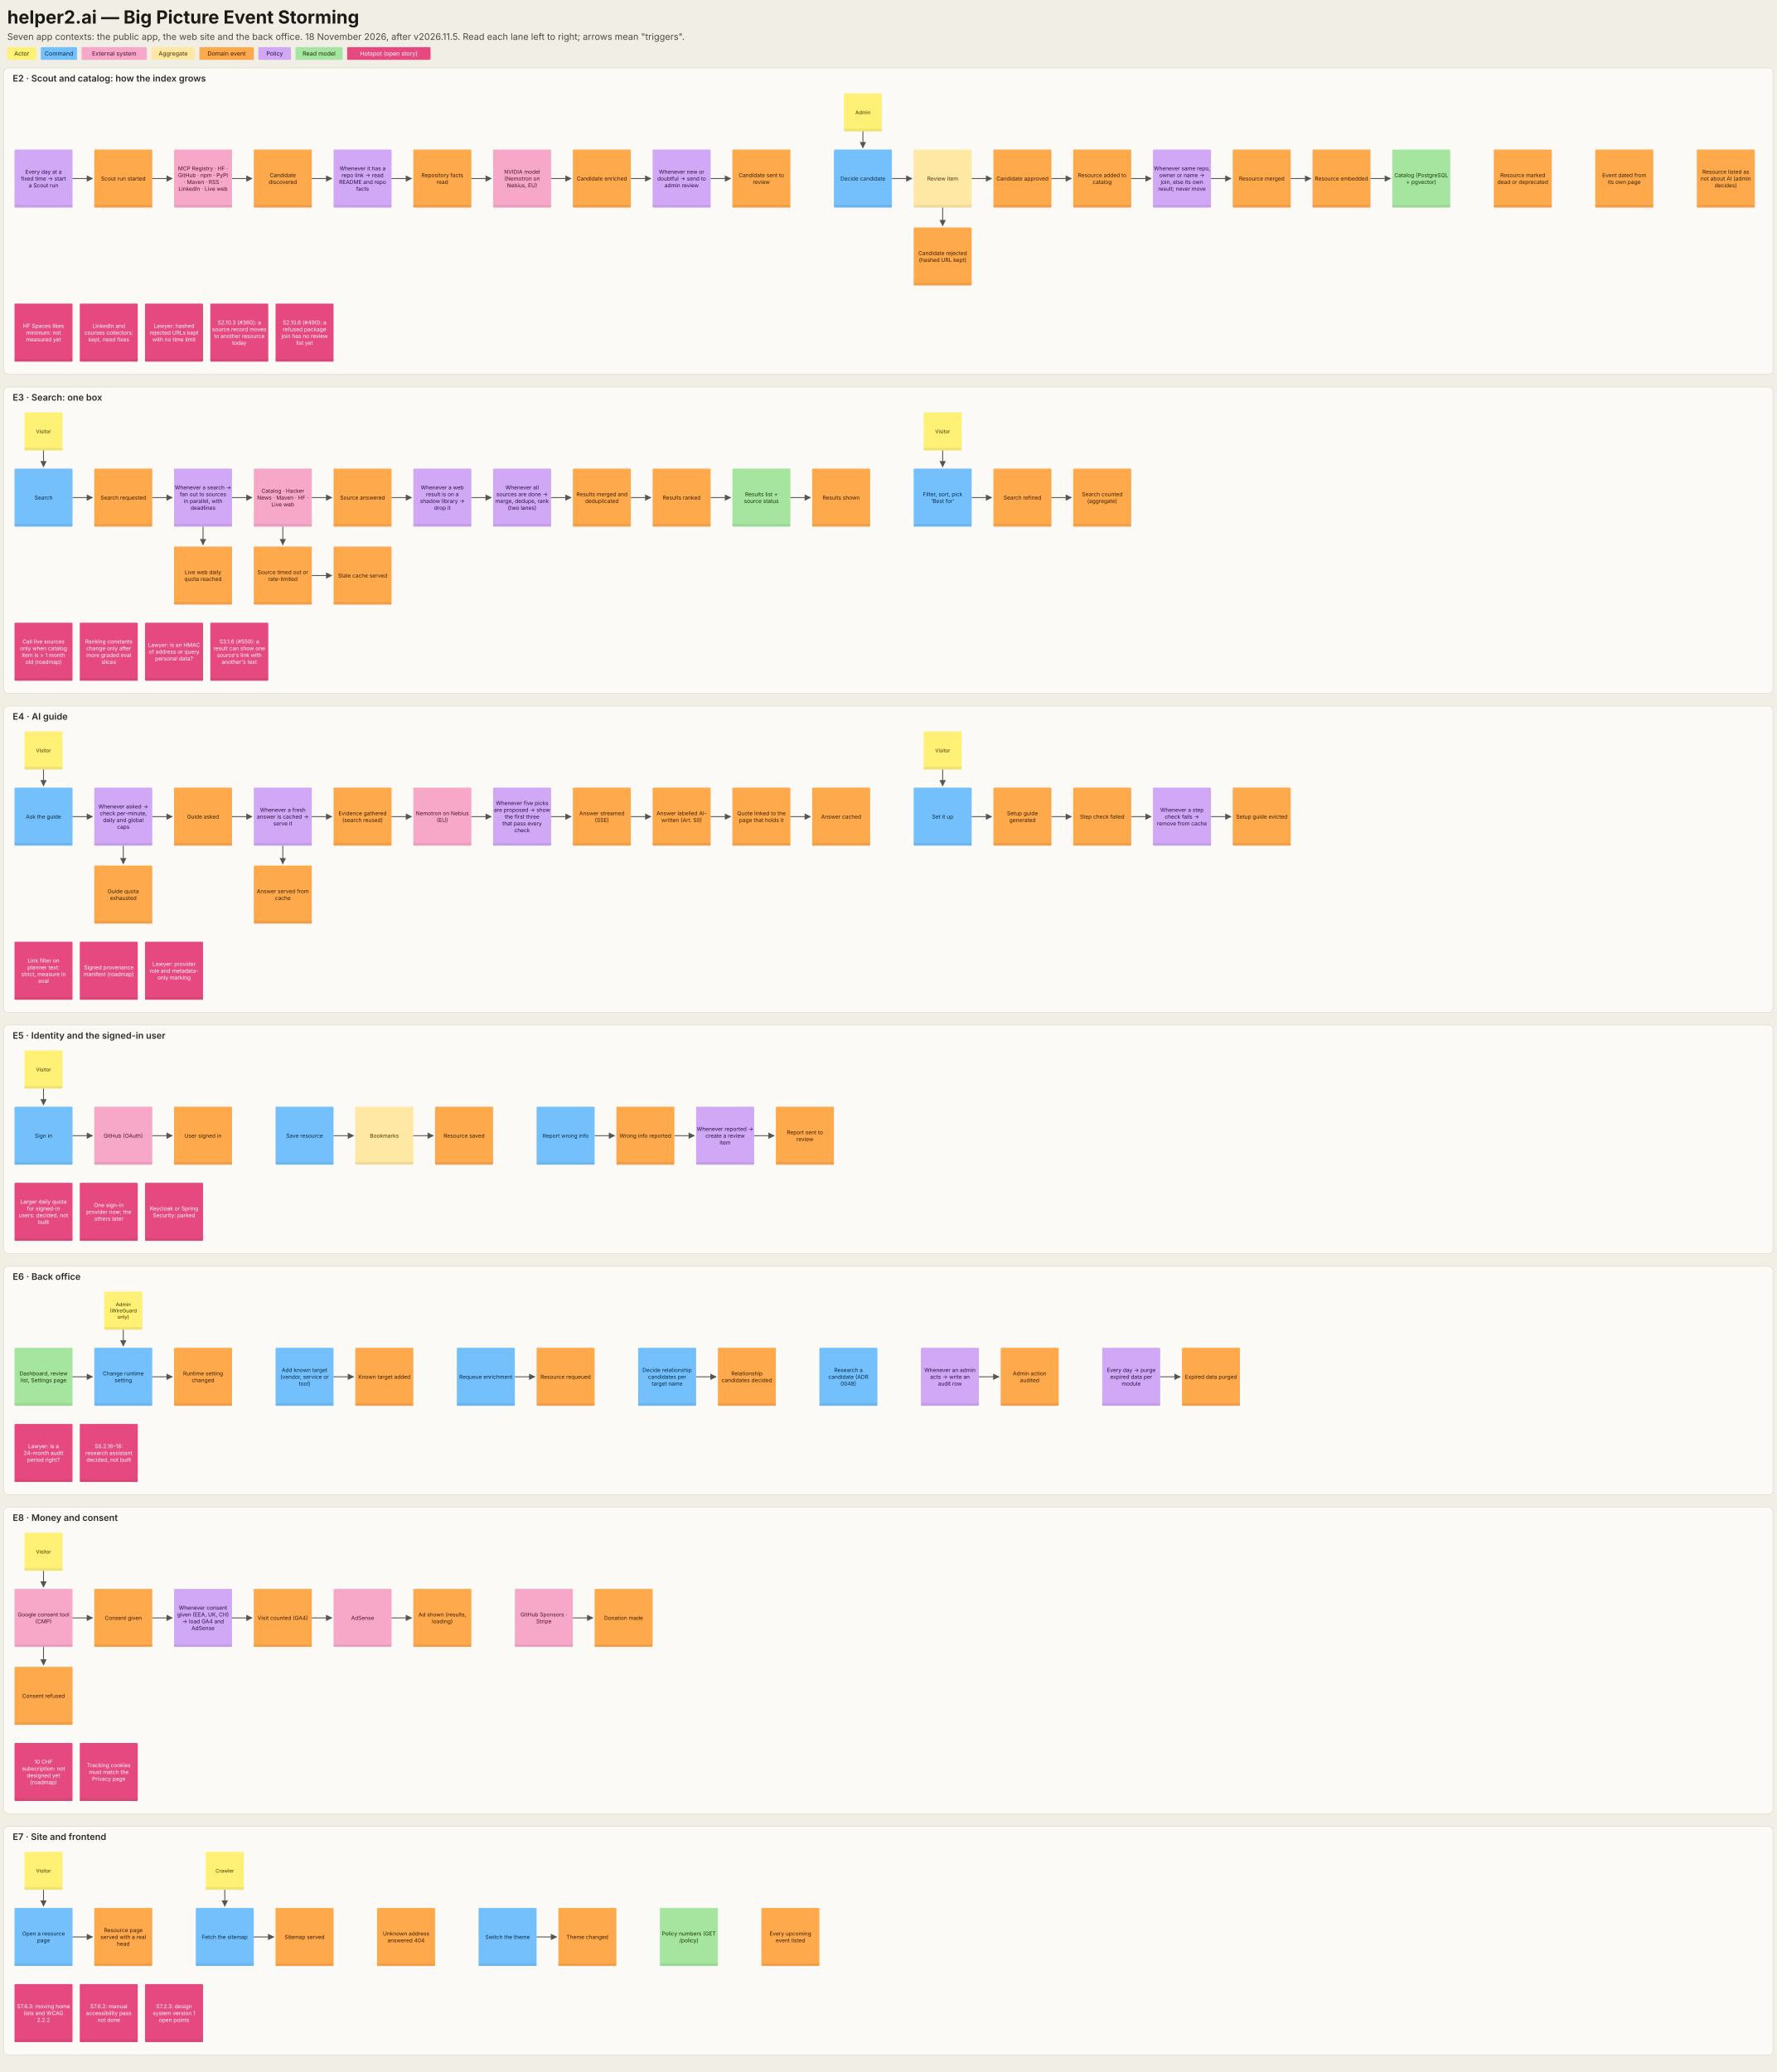
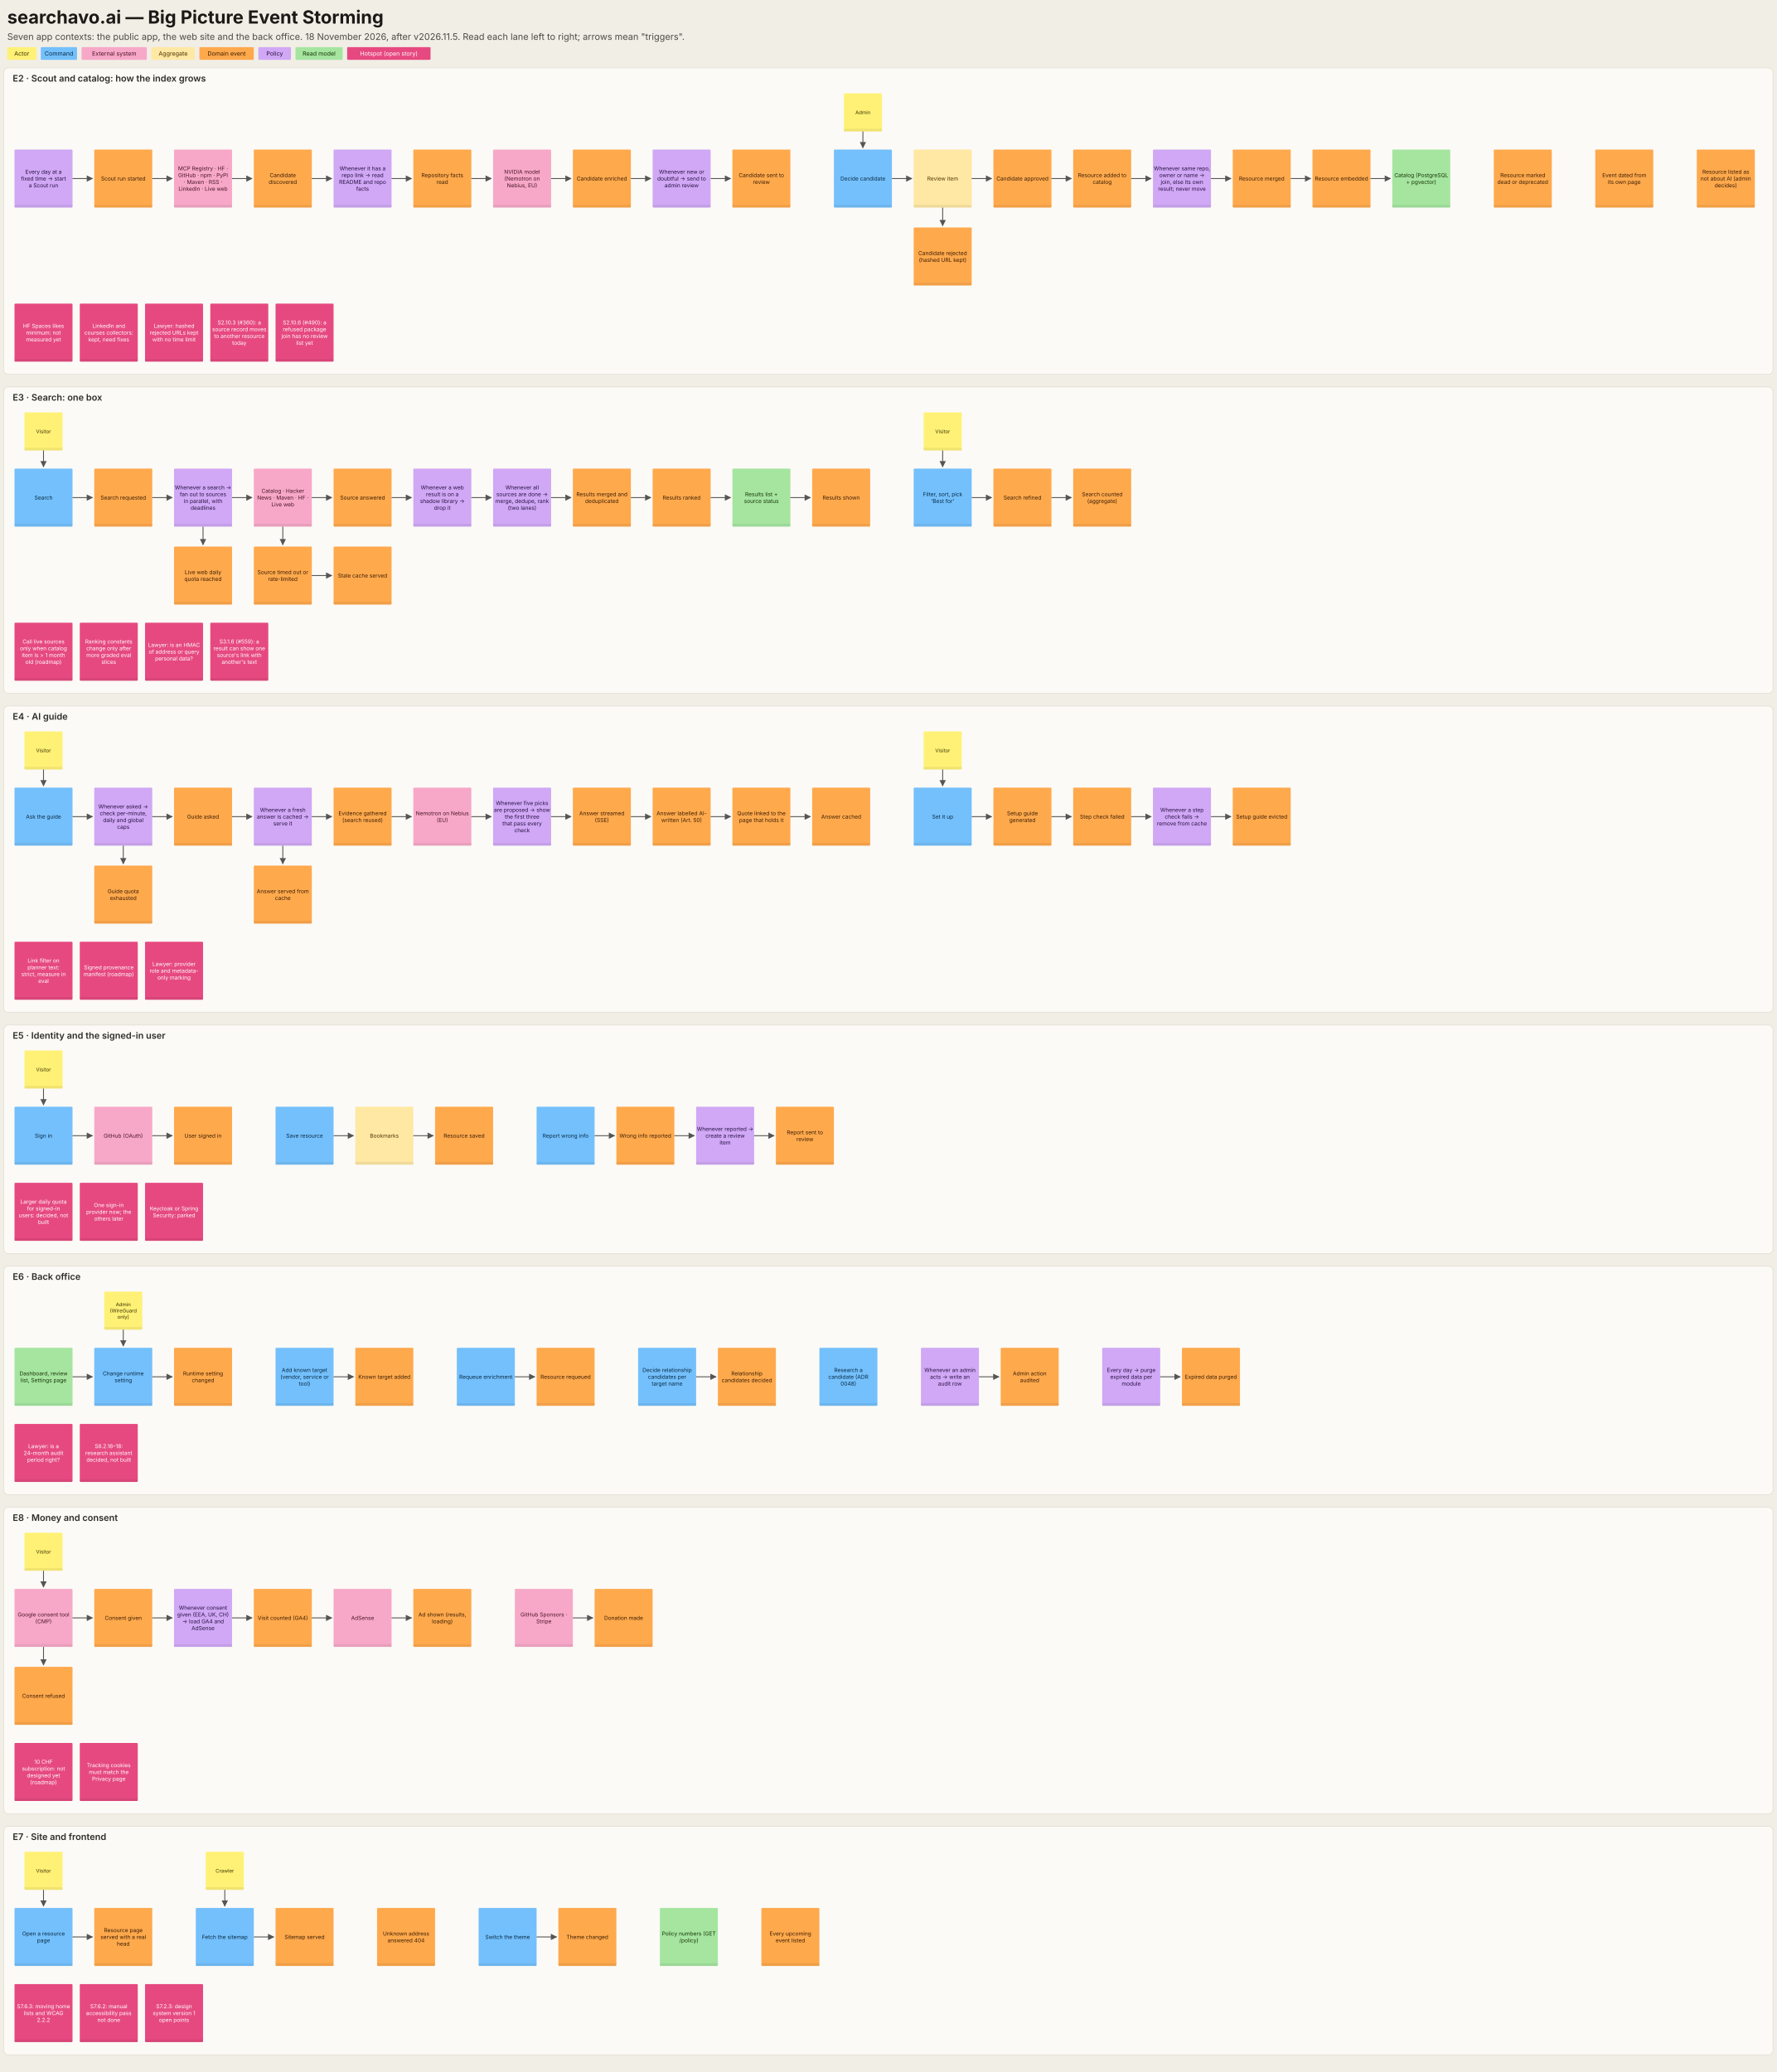
<svg xmlns="http://www.w3.org/2000/svg" width="3920" height="4572" viewBox="0 0 3920 4572" font-family="Inter, DejaVu Sans, sans-serif">
  <style>.n{rx:2}.sh{fill:#000;opacity:.06}.t{font-size:12px;text-anchor:middle;dominant-baseline:central}.s{font-size:11px}.l{stroke:#555;stroke-width:2;marker-end:url(#a)}.po{fill:#D0A8F5}.ev{fill:#FFA94D}.ex{fill:#F7A8C8}.cm{fill:#74C0FC}.ag{fill:#FFE8A3}.rm{fill:#A5E5A0}.ac{fill:#FFF176}.hs{fill:#E64980}.fpo{fill:#2a1145}.fev{fill:#3b1d00}.fex{fill:#4b1528}.fcm{fill:#062a45}.fag{fill:#4a3300}.frm{fill:#173404}.fac{fill:#3a3300}.fhs{fill:#ffffff}</style>
  <defs>
    <marker id="a" viewBox="0 0 10 10" refX="9" refY="5" markerWidth="7" markerHeight="7" orient="auto">
      <path d="M0 0L10 5L0 10z" fill="#555" />
    </marker>
  </defs>
  <rect width="3920" height="4572" fill="#f1eee6" />
-   <text x="16" y="52" font-size="40" font-weight="700" fill="#1b1a17">helper2.ai — Big Picture Event Storming</text>
+   <text x="16" y="52" font-size="40" font-weight="700" fill="#1b1a17">searchavo.ai — Big Picture Event Storming</text>
  <text x="16" y="88" font-size="20" fill="#4a4842">Seven app contexts: the public app, the web site and the back office. 18 November 2026, after v2026.11.5. Read each lane left to right; arrows mean "triggers".</text>
  <rect class="n ac" x="16" y="104" width="64" height="28" />
  <text x="48" y="118" font-size="13" fill="#3a3300" text-anchor="middle" dominant-baseline="central">Actor</text>
  <rect class="n cm" x="90" y="104" width="80" height="28" />
  <text x="130" y="118" font-size="13" fill="#062a45" text-anchor="middle" dominant-baseline="central">Command</text>
  <rect class="n ex" x="180" y="104" width="144" height="28" />
  <text x="252" y="118" font-size="13" fill="#4b1528" text-anchor="middle" dominant-baseline="central">External system</text>
  <rect class="n ag" x="334" y="104" width="96" height="28" />
  <text x="382" y="118" font-size="13" fill="#4a3300" text-anchor="middle" dominant-baseline="central">Aggregate</text>
  <rect class="n ev" x="440" y="104" width="120" height="28" />
  <text x="500" y="118" font-size="13" fill="#3b1d00" text-anchor="middle" dominant-baseline="central">Domain event</text>
  <rect class="n po" x="570" y="104" width="72" height="28" />
  <text x="606" y="118" font-size="13" fill="#2a1145" text-anchor="middle" dominant-baseline="central">Policy</text>
  <rect class="n rm" x="652" y="104" width="104" height="28" />
  <text x="704" y="118" font-size="13" fill="#173404" text-anchor="middle" dominant-baseline="central">Read model</text>
  <rect class="n hs" x="766" y="104" width="184" height="28" />
  <text x="858" y="118" font-size="13" fill="#ffffff" text-anchor="middle" dominant-baseline="central">Hotspot (open story)</text>
  <rect x="8" y="150" width="3904" height="676" fill="#fbfaf6" stroke="#d8d4c8" rx="10" />
  <text x="28" y="180" font-size="20" font-weight="600" fill="#2b2a26">E2 · Scout and catalog: how the index grows</text>
  <rect class="n po" x="32" y="330" width="128" height="128" />
  <rect class="sh" x="32" y="452" width="128" height="6" />
  <text class="t fpo" x="96" y="379">Every day at a</text>
  <text class="t fpo" x="96" y="394">fixed time → start</text>
  <text class="t fpo" x="96" y="409">a Scout run</text>
  <line class="l" x1="160" y1="394" x2="204" y2="394" />
  <rect class="n ev" x="208" y="330" width="128" height="128" />
  <rect class="sh" x="208" y="452" width="128" height="6" />
  <text class="t fev" x="272" y="394">Scout run started</text>
  <line class="l" x1="336" y1="394" x2="380" y2="394" />
  <rect class="n ex" x="384" y="330" width="128" height="128" />
  <rect class="sh" x="384" y="452" width="128" height="6" />
  <text class="t fex" x="448" y="371.5">MCP Registry · HF ·</text>
  <text class="t fex" x="448" y="386.5">GitHub · npm · PyPI</text>
  <text class="t fex" x="448" y="401.5">· Maven · RSS ·</text>
  <text class="t fex" x="448" y="416.5">LinkedIn · Live web</text>
  <line class="l" x1="512" y1="394" x2="556" y2="394" />
  <rect class="n ev" x="560" y="330" width="128" height="128" />
  <rect class="sh" x="560" y="452" width="128" height="6" />
  <text class="t fev" x="624" y="386.5">Candidate</text>
  <text class="t fev" x="624" y="401.5">discovered</text>
  <line class="l" x1="688" y1="394" x2="732" y2="394" />
  <rect class="n po" x="736" y="330" width="128" height="128" />
  <rect class="sh" x="736" y="452" width="128" height="6" />
  <text class="t fpo" x="800" y="371.5">Whenever it has a</text>
  <text class="t fpo" x="800" y="386.5">repo link → read</text>
  <text class="t fpo" x="800" y="401.5">README and repo</text>
  <text class="t fpo" x="800" y="416.5">facts</text>
  <line class="l" x1="864" y1="394" x2="908" y2="394" />
  <rect class="n ev" x="912" y="330" width="128" height="128" />
  <rect class="sh" x="912" y="452" width="128" height="6" />
  <text class="t fev" x="976" y="386.5">Repository facts</text>
  <text class="t fev" x="976" y="401.5">read</text>
  <line class="l" x1="1040" y1="394" x2="1084" y2="394" />
  <rect class="n ex" x="1088" y="330" width="128" height="128" />
  <rect class="sh" x="1088" y="452" width="128" height="6" />
  <text class="t fex" x="1152" y="379">NVIDIA model</text>
  <text class="t fex" x="1152" y="394">(Nemotron on</text>
  <text class="t fex" x="1152" y="409">Nebius, EU)</text>
  <line class="l" x1="1216" y1="394" x2="1260" y2="394" />
  <rect class="n ev" x="1264" y="330" width="128" height="128" />
  <rect class="sh" x="1264" y="452" width="128" height="6" />
  <text class="t fev" x="1328" y="394">Candidate enriched</text>
  <line class="l" x1="1392" y1="394" x2="1436" y2="394" />
  <rect class="n po" x="1440" y="330" width="128" height="128" />
  <rect class="sh" x="1440" y="452" width="128" height="6" />
  <text class="t fpo" x="1504" y="379">Whenever new or</text>
  <text class="t fpo" x="1504" y="394">doubtful → send to</text>
  <text class="t fpo" x="1504" y="409">admin review</text>
  <line class="l" x1="1568" y1="394" x2="1612" y2="394" />
  <rect class="n ev" x="1616" y="330" width="128" height="128" />
  <rect class="sh" x="1616" y="452" width="128" height="6" />
  <text class="t fev" x="1680" y="386.5">Candidate sent to</text>
  <text class="t fev" x="1680" y="401.5">review</text>
  <rect class="n cm" x="1840" y="330" width="128" height="128" />
  <rect class="sh" x="1840" y="452" width="128" height="6" />
  <text class="t fcm" x="1904" y="394">Decide candidate</text>
  <line class="l" x1="1968" y1="394" x2="2012" y2="394" />
  <rect class="n ag" x="2016" y="330" width="128" height="128" />
  <rect class="sh" x="2016" y="452" width="128" height="6" />
  <text class="t fag" x="2080" y="394">Review item</text>
  <line class="l" x1="2144" y1="394" x2="2188" y2="394" />
  <rect class="n ev" x="2192" y="330" width="128" height="128" />
  <rect class="sh" x="2192" y="452" width="128" height="6" />
  <text class="t fev" x="2256" y="394">Candidate approved</text>
  <line class="l" x1="2320" y1="394" x2="2364" y2="394" />
  <rect class="n ev" x="2368" y="330" width="128" height="128" />
  <rect class="sh" x="2368" y="452" width="128" height="6" />
  <text class="t fev" x="2432" y="386.5">Resource added to</text>
  <text class="t fev" x="2432" y="401.5">catalog</text>
  <line class="l" x1="2496" y1="394" x2="2540" y2="394" />
  <rect class="n po" x="2544" y="330" width="128" height="128" />
  <rect class="sh" x="2544" y="452" width="128" height="6" />
  <text class="t fpo" x="2608" y="371.5">Whenever same repo,</text>
  <text class="t fpo" x="2608" y="386.5">owner or name →</text>
  <text class="t fpo" x="2608" y="401.5">join, else its own</text>
  <text class="t fpo" x="2608" y="416.5">result; never move</text>
  <line class="l" x1="2672" y1="394" x2="2716" y2="394" />
  <rect class="n ev" x="2720" y="330" width="128" height="128" />
  <rect class="sh" x="2720" y="452" width="128" height="6" />
  <text class="t fev" x="2784" y="394">Resource merged</text>
  <line class="l" x1="2848" y1="394" x2="2892" y2="394" />
  <rect class="n ev" x="2896" y="330" width="128" height="128" />
  <rect class="sh" x="2896" y="452" width="128" height="6" />
  <text class="t fev" x="2960" y="394">Resource embedded</text>
  <line class="l" x1="3024" y1="394" x2="3068" y2="394" />
  <rect class="n rm" x="3072" y="330" width="128" height="128" />
  <rect class="sh" x="3072" y="452" width="128" height="6" />
  <text class="t frm" x="3136" y="386.5">Catalog (PostgreSQL</text>
  <text class="t frm" x="3136" y="401.5">+ pgvector)</text>
  <rect class="n ev" x="3296" y="330" width="128" height="128" />
  <rect class="sh" x="3296" y="452" width="128" height="6" />
  <text class="t fev" x="3360" y="386.5">Resource marked</text>
  <text class="t fev" x="3360" y="401.5">dead or deprecated</text>
  <rect class="n ev" x="3520" y="330" width="128" height="128" />
  <rect class="sh" x="3520" y="452" width="128" height="6" />
  <text class="t fev" x="3584" y="386.5">Event dated from</text>
  <text class="t fev" x="3584" y="401.5">its own page</text>
  <rect class="n ev" x="3744" y="330" width="128" height="128" />
  <rect class="sh" x="3744" y="452" width="128" height="6" />
  <text class="t fev" x="3808" y="379">Resource listed as</text>
  <text class="t fev" x="3808" y="394">not about AI (admin</text>
  <text class="t fev" x="3808" y="409">decides)</text>
  <line class="l" x1="2080" y1="458" x2="2080" y2="498" />
  <rect class="n ev" x="2016" y="502" width="128" height="128" />
  <rect class="sh" x="2016" y="624" width="128" height="6" />
  <text class="t fev" x="2080" y="558.5">Candidate rejected</text>
  <text class="t fev" x="2080" y="573.5">(hashed URL kept)</text>
  <rect class="n ac" x="1862" y="206" width="84" height="84" />
  <rect class="sh" x="1862" y="284" width="84" height="6" />
  <text class="t s fac" x="1904" y="248">Admin</text>
  <line class="l" x1="1904" y1="290" x2="1904" y2="326" />
  <rect class="n hs" x="32" y="670" width="128" height="128" />
  <rect class="sh" x="32" y="792" width="128" height="6" />
  <text class="t fhs" x="96" y="719">HF Spaces likes</text>
  <text class="t fhs" x="96" y="734">minimum: not</text>
  <text class="t fhs" x="96" y="749">measured yet</text>
  <rect class="n hs" x="176" y="670" width="128" height="128" />
  <rect class="sh" x="176" y="792" width="128" height="6" />
  <text class="t fhs" x="240" y="719">LinkedIn and</text>
  <text class="t fhs" x="240" y="734">courses collectors:</text>
  <text class="t fhs" x="240" y="749">kept, need fixes</text>
  <rect class="n hs" x="320" y="670" width="128" height="128" />
  <rect class="sh" x="320" y="792" width="128" height="6" />
  <text class="t fhs" x="384" y="719">Lawyer: hashed</text>
  <text class="t fhs" x="384" y="734">rejected URLs kept</text>
  <text class="t fhs" x="384" y="749">with no time limit</text>
  <rect class="n hs" x="464" y="670" width="128" height="128" />
  <rect class="sh" x="464" y="792" width="128" height="6" />
  <text class="t fhs" x="528" y="711.5">S2.10.3 (#360): a</text>
  <text class="t fhs" x="528" y="726.5">source record moves</text>
  <text class="t fhs" x="528" y="741.5">to another resource</text>
  <text class="t fhs" x="528" y="756.5">today</text>
  <rect class="n hs" x="608" y="670" width="128" height="128" />
  <rect class="sh" x="608" y="792" width="128" height="6" />
  <text class="t fhs" x="672" y="711.5">S2.10.6 (#490): a</text>
  <text class="t fhs" x="672" y="726.5">refused package</text>
  <text class="t fhs" x="672" y="741.5">join has no review</text>
  <text class="t fhs" x="672" y="756.5">list yet</text>
  <rect x="8" y="854" width="3904" height="676" fill="#fbfaf6" stroke="#d8d4c8" rx="10" />
  <text x="28" y="884" font-size="20" font-weight="600" fill="#2b2a26">E3 · Search: one box</text>
  <rect class="n cm" x="32" y="1034" width="128" height="128" />
  <rect class="sh" x="32" y="1156" width="128" height="6" />
  <text class="t fcm" x="96" y="1098">Search</text>
  <line class="l" x1="160" y1="1098" x2="204" y2="1098" />
  <rect class="n ev" x="208" y="1034" width="128" height="128" />
  <rect class="sh" x="208" y="1156" width="128" height="6" />
  <text class="t fev" x="272" y="1098">Search requested</text>
  <line class="l" x1="336" y1="1098" x2="380" y2="1098" />
  <rect class="n po" x="384" y="1034" width="128" height="128" />
  <rect class="sh" x="384" y="1156" width="128" height="6" />
  <text class="t fpo" x="448" y="1075.5">Whenever a search →</text>
  <text class="t fpo" x="448" y="1090.5">fan out to sources</text>
  <text class="t fpo" x="448" y="1105.5">in parallel, with</text>
  <text class="t fpo" x="448" y="1120.5">deadlines</text>
  <line class="l" x1="512" y1="1098" x2="556" y2="1098" />
  <rect class="n ex" x="560" y="1034" width="128" height="128" />
  <rect class="sh" x="560" y="1156" width="128" height="6" />
  <text class="t fex" x="624" y="1083">Catalog · Hacker</text>
  <text class="t fex" x="624" y="1098">News · Maven · HF ·</text>
  <text class="t fex" x="624" y="1113">Live web</text>
  <line class="l" x1="688" y1="1098" x2="732" y2="1098" />
  <rect class="n ev" x="736" y="1034" width="128" height="128" />
  <rect class="sh" x="736" y="1156" width="128" height="6" />
  <text class="t fev" x="800" y="1098">Source answered</text>
  <line class="l" x1="864" y1="1098" x2="908" y2="1098" />
  <rect class="n po" x="912" y="1034" width="128" height="128" />
  <rect class="sh" x="912" y="1156" width="128" height="6" />
  <text class="t fpo" x="976" y="1075.5">Whenever a web</text>
  <text class="t fpo" x="976" y="1090.5">result is on a</text>
  <text class="t fpo" x="976" y="1105.5">shadow library →</text>
  <text class="t fpo" x="976" y="1120.5">drop it</text>
  <line class="l" x1="1040" y1="1098" x2="1084" y2="1098" />
  <rect class="n po" x="1088" y="1034" width="128" height="128" />
  <rect class="sh" x="1088" y="1156" width="128" height="6" />
  <text class="t fpo" x="1152" y="1075.5">Whenever all</text>
  <text class="t fpo" x="1152" y="1090.5">sources are done →</text>
  <text class="t fpo" x="1152" y="1105.5">merge, dedupe, rank</text>
  <text class="t fpo" x="1152" y="1120.5">(two lanes)</text>
  <line class="l" x1="1216" y1="1098" x2="1260" y2="1098" />
  <rect class="n ev" x="1264" y="1034" width="128" height="128" />
  <rect class="sh" x="1264" y="1156" width="128" height="6" />
  <text class="t fev" x="1328" y="1090.5">Results merged and</text>
  <text class="t fev" x="1328" y="1105.5">deduplicated</text>
  <line class="l" x1="1392" y1="1098" x2="1436" y2="1098" />
  <rect class="n ev" x="1440" y="1034" width="128" height="128" />
  <rect class="sh" x="1440" y="1156" width="128" height="6" />
  <text class="t fev" x="1504" y="1098">Results ranked</text>
  <line class="l" x1="1568" y1="1098" x2="1612" y2="1098" />
  <rect class="n rm" x="1616" y="1034" width="128" height="128" />
  <rect class="sh" x="1616" y="1156" width="128" height="6" />
  <text class="t frm" x="1680" y="1090.5">Results list +</text>
  <text class="t frm" x="1680" y="1105.5">source status</text>
  <line class="l" x1="1744" y1="1098" x2="1788" y2="1098" />
  <rect class="n ev" x="1792" y="1034" width="128" height="128" />
  <rect class="sh" x="1792" y="1156" width="128" height="6" />
  <text class="t fev" x="1856" y="1098">Results shown</text>
  <rect class="n cm" x="2016" y="1034" width="128" height="128" />
  <rect class="sh" x="2016" y="1156" width="128" height="6" />
  <text class="t fcm" x="2080" y="1090.5">Filter, sort, pick</text>
  <text class="t fcm" x="2080" y="1105.5">'Best for'</text>
  <line class="l" x1="2144" y1="1098" x2="2188" y2="1098" />
  <rect class="n ev" x="2192" y="1034" width="128" height="128" />
  <rect class="sh" x="2192" y="1156" width="128" height="6" />
  <text class="t fev" x="2256" y="1098">Search refined</text>
  <line class="l" x1="2320" y1="1098" x2="2364" y2="1098" />
  <rect class="n ev" x="2368" y="1034" width="128" height="128" />
  <rect class="sh" x="2368" y="1156" width="128" height="6" />
  <text class="t fev" x="2432" y="1090.5">Search counted</text>
  <text class="t fev" x="2432" y="1105.5">(aggregate)</text>
  <line class="l" x1="448" y1="1162" x2="448" y2="1202" />
  <rect class="n ev" x="384" y="1206" width="128" height="128" />
  <rect class="sh" x="384" y="1328" width="128" height="6" />
  <text class="t fev" x="448" y="1262.5">Live web daily</text>
  <text class="t fev" x="448" y="1277.5">quota reached</text>
  <line class="l" x1="624" y1="1162" x2="624" y2="1202" />
  <rect class="n ev" x="560" y="1206" width="128" height="128" />
  <rect class="sh" x="560" y="1328" width="128" height="6" />
  <text class="t fev" x="624" y="1262.5">Source timed out or</text>
  <text class="t fev" x="624" y="1277.5">rate-limited</text>
  <line class="l" x1="688" y1="1270" x2="732" y2="1270" />
  <rect class="n ev" x="736" y="1206" width="128" height="128" />
  <rect class="sh" x="736" y="1328" width="128" height="6" />
  <text class="t fev" x="800" y="1270">Stale cache served</text>
  <rect class="n ac" x="54" y="910" width="84" height="84" />
  <rect class="sh" x="54" y="988" width="84" height="6" />
  <text class="t s fac" x="96" y="952">Visitor</text>
  <line class="l" x1="96" y1="994" x2="96" y2="1030" />
  <rect class="n ac" x="2038" y="910" width="84" height="84" />
  <rect class="sh" x="2038" y="988" width="84" height="6" />
  <text class="t s fac" x="2080" y="952">Visitor</text>
  <line class="l" x1="2080" y1="994" x2="2080" y2="1030" />
  <rect class="n hs" x="32" y="1374" width="128" height="128" />
  <rect class="sh" x="32" y="1496" width="128" height="6" />
  <text class="t fhs" x="96" y="1415.5">Call live sources</text>
  <text class="t fhs" x="96" y="1430.5">only when catalog</text>
  <text class="t fhs" x="96" y="1445.5">item is &gt; 1 month</text>
  <text class="t fhs" x="96" y="1460.5">old (roadmap)</text>
  <rect class="n hs" x="176" y="1374" width="128" height="128" />
  <rect class="sh" x="176" y="1496" width="128" height="6" />
  <text class="t fhs" x="240" y="1415.5">Ranking constants</text>
  <text class="t fhs" x="240" y="1430.5">change only after</text>
  <text class="t fhs" x="240" y="1445.5">more graded eval</text>
  <text class="t fhs" x="240" y="1460.5">slices</text>
  <rect class="n hs" x="320" y="1374" width="128" height="128" />
  <rect class="sh" x="320" y="1496" width="128" height="6" />
  <text class="t fhs" x="384" y="1423">Lawyer: is an HMAC</text>
  <text class="t fhs" x="384" y="1438">of address or query</text>
  <text class="t fhs" x="384" y="1453">personal data?</text>
  <rect class="n hs" x="464" y="1374" width="128" height="128" />
  <rect class="sh" x="464" y="1496" width="128" height="6" />
  <text class="t fhs" x="528" y="1415.5">S3.1.6 (#559): a</text>
  <text class="t fhs" x="528" y="1430.5">result can show one</text>
  <text class="t fhs" x="528" y="1445.5">source's link with</text>
  <text class="t fhs" x="528" y="1460.5">another's text</text>
  <rect x="8" y="1558" width="3904" height="676" fill="#fbfaf6" stroke="#d8d4c8" rx="10" />
  <text x="28" y="1588" font-size="20" font-weight="600" fill="#2b2a26">E4 · AI guide</text>
  <rect class="n cm" x="32" y="1738" width="128" height="128" />
  <rect class="sh" x="32" y="1860" width="128" height="6" />
  <text class="t fcm" x="96" y="1802">Ask the guide</text>
  <line class="l" x1="160" y1="1802" x2="204" y2="1802" />
  <rect class="n po" x="208" y="1738" width="128" height="128" />
  <rect class="sh" x="208" y="1860" width="128" height="6" />
  <text class="t fpo" x="272" y="1779.5">Whenever asked →</text>
  <text class="t fpo" x="272" y="1794.5">check per-minute,</text>
  <text class="t fpo" x="272" y="1809.5">daily and global</text>
  <text class="t fpo" x="272" y="1824.5">caps</text>
  <line class="l" x1="336" y1="1802" x2="380" y2="1802" />
  <rect class="n ev" x="384" y="1738" width="128" height="128" />
  <rect class="sh" x="384" y="1860" width="128" height="6" />
  <text class="t fev" x="448" y="1802">Guide asked</text>
  <line class="l" x1="512" y1="1802" x2="556" y2="1802" />
  <rect class="n po" x="560" y="1738" width="128" height="128" />
  <rect class="sh" x="560" y="1860" width="128" height="6" />
  <text class="t fpo" x="624" y="1787">Whenever a fresh</text>
  <text class="t fpo" x="624" y="1802">answer is cached →</text>
  <text class="t fpo" x="624" y="1817">serve it</text>
  <line class="l" x1="688" y1="1802" x2="732" y2="1802" />
  <rect class="n ev" x="736" y="1738" width="128" height="128" />
  <rect class="sh" x="736" y="1860" width="128" height="6" />
  <text class="t fev" x="800" y="1794.5">Evidence gathered</text>
  <text class="t fev" x="800" y="1809.5">(search reused)</text>
  <line class="l" x1="864" y1="1802" x2="908" y2="1802" />
  <rect class="n ex" x="912" y="1738" width="128" height="128" />
  <rect class="sh" x="912" y="1860" width="128" height="6" />
  <text class="t fex" x="976" y="1794.5">Nemotron on Nebius</text>
  <text class="t fex" x="976" y="1809.5">(EU)</text>
  <line class="l" x1="1040" y1="1802" x2="1084" y2="1802" />
  <rect class="n po" x="1088" y="1738" width="128" height="128" />
  <rect class="sh" x="1088" y="1860" width="128" height="6" />
  <text class="t fpo" x="1152" y="1772">Whenever five picks</text>
  <text class="t fpo" x="1152" y="1787">are proposed → show</text>
  <text class="t fpo" x="1152" y="1802">the first three</text>
  <text class="t fpo" x="1152" y="1817">that pass every</text>
  <text class="t fpo" x="1152" y="1832">check</text>
  <line class="l" x1="1216" y1="1802" x2="1260" y2="1802" />
  <rect class="n ev" x="1264" y="1738" width="128" height="128" />
  <rect class="sh" x="1264" y="1860" width="128" height="6" />
  <text class="t fev" x="1328" y="1794.5">Answer streamed</text>
  <text class="t fev" x="1328" y="1809.5">(SSE)</text>
  <line class="l" x1="1392" y1="1802" x2="1436" y2="1802" />
  <rect class="n ev" x="1440" y="1738" width="128" height="128" />
  <rect class="sh" x="1440" y="1860" width="128" height="6" />
  <text class="t fev" x="1504" y="1794.5">Answer labelled AI-</text>
  <text class="t fev" x="1504" y="1809.5">written (Art. 50)</text>
  <line class="l" x1="1568" y1="1802" x2="1612" y2="1802" />
  <rect class="n ev" x="1616" y="1738" width="128" height="128" />
  <rect class="sh" x="1616" y="1860" width="128" height="6" />
  <text class="t fev" x="1680" y="1794.5">Quote linked to the</text>
  <text class="t fev" x="1680" y="1809.5">page that holds it</text>
  <line class="l" x1="1744" y1="1802" x2="1788" y2="1802" />
  <rect class="n ev" x="1792" y="1738" width="128" height="128" />
  <rect class="sh" x="1792" y="1860" width="128" height="6" />
  <text class="t fev" x="1856" y="1802">Answer cached</text>
  <rect class="n cm" x="2016" y="1738" width="128" height="128" />
  <rect class="sh" x="2016" y="1860" width="128" height="6" />
  <text class="t fcm" x="2080" y="1802">Set it up</text>
  <line class="l" x1="2144" y1="1802" x2="2188" y2="1802" />
  <rect class="n ev" x="2192" y="1738" width="128" height="128" />
  <rect class="sh" x="2192" y="1860" width="128" height="6" />
  <text class="t fev" x="2256" y="1794.5">Setup guide</text>
  <text class="t fev" x="2256" y="1809.5">generated</text>
  <line class="l" x1="2320" y1="1802" x2="2364" y2="1802" />
  <rect class="n ev" x="2368" y="1738" width="128" height="128" />
  <rect class="sh" x="2368" y="1860" width="128" height="6" />
  <text class="t fev" x="2432" y="1802">Step check failed</text>
  <line class="l" x1="2496" y1="1802" x2="2540" y2="1802" />
  <rect class="n po" x="2544" y="1738" width="128" height="128" />
  <rect class="sh" x="2544" y="1860" width="128" height="6" />
  <text class="t fpo" x="2608" y="1787">Whenever a step</text>
  <text class="t fpo" x="2608" y="1802">check fails →</text>
  <text class="t fpo" x="2608" y="1817">remove from cache</text>
  <line class="l" x1="2672" y1="1802" x2="2716" y2="1802" />
  <rect class="n ev" x="2720" y="1738" width="128" height="128" />
  <rect class="sh" x="2720" y="1860" width="128" height="6" />
  <text class="t fev" x="2784" y="1802">Setup guide evicted</text>
  <line class="l" x1="272" y1="1866" x2="272" y2="1906" />
  <rect class="n ev" x="208" y="1910" width="128" height="128" />
  <rect class="sh" x="208" y="2032" width="128" height="6" />
  <text class="t fev" x="272" y="1966.5">Guide quota</text>
  <text class="t fev" x="272" y="1981.5">exhausted</text>
  <line class="l" x1="624" y1="1866" x2="624" y2="1906" />
  <rect class="n ev" x="560" y="1910" width="128" height="128" />
  <rect class="sh" x="560" y="2032" width="128" height="6" />
  <text class="t fev" x="624" y="1966.5">Answer served from</text>
  <text class="t fev" x="624" y="1981.5">cache</text>
  <rect class="n ac" x="54" y="1614" width="84" height="84" />
  <rect class="sh" x="54" y="1692" width="84" height="6" />
  <text class="t s fac" x="96" y="1656">Visitor</text>
  <line class="l" x1="96" y1="1698" x2="96" y2="1734" />
  <rect class="n ac" x="2038" y="1614" width="84" height="84" />
  <rect class="sh" x="2038" y="1692" width="84" height="6" />
  <text class="t s fac" x="2080" y="1656">Visitor</text>
  <line class="l" x1="2080" y1="1698" x2="2080" y2="1734" />
  <rect class="n hs" x="32" y="2078" width="128" height="128" />
  <rect class="sh" x="32" y="2200" width="128" height="6" />
  <text class="t fhs" x="96" y="2119.5">Link filter on</text>
  <text class="t fhs" x="96" y="2134.5">planner text:</text>
  <text class="t fhs" x="96" y="2149.5">strict, measure in</text>
  <text class="t fhs" x="96" y="2164.5">eval</text>
  <rect class="n hs" x="176" y="2078" width="128" height="128" />
  <rect class="sh" x="176" y="2200" width="128" height="6" />
  <text class="t fhs" x="240" y="2134.5">Signed provenance</text>
  <text class="t fhs" x="240" y="2149.5">manifest (roadmap)</text>
  <rect class="n hs" x="320" y="2078" width="128" height="128" />
  <rect class="sh" x="320" y="2200" width="128" height="6" />
  <text class="t fhs" x="384" y="2127">Lawyer: provider</text>
  <text class="t fhs" x="384" y="2142">role and metadata-</text>
  <text class="t fhs" x="384" y="2157">only marking</text>
  <rect x="8" y="2262" width="3904" height="504" fill="#fbfaf6" stroke="#d8d4c8" rx="10" />
  <text x="28" y="2292" font-size="20" font-weight="600" fill="#2b2a26">E5 · Identity and the signed-in user</text>
  <rect class="n cm" x="32" y="2442" width="128" height="128" />
  <rect class="sh" x="32" y="2564" width="128" height="6" />
  <text class="t fcm" x="96" y="2506">Sign in</text>
  <line class="l" x1="160" y1="2506" x2="204" y2="2506" />
  <rect class="n ex" x="208" y="2442" width="128" height="128" />
  <rect class="sh" x="208" y="2564" width="128" height="6" />
  <text class="t fex" x="272" y="2506">GitHub (OAuth)</text>
  <line class="l" x1="336" y1="2506" x2="380" y2="2506" />
  <rect class="n ev" x="384" y="2442" width="128" height="128" />
  <rect class="sh" x="384" y="2564" width="128" height="6" />
  <text class="t fev" x="448" y="2506">User signed in</text>
  <rect class="n cm" x="608" y="2442" width="128" height="128" />
  <rect class="sh" x="608" y="2564" width="128" height="6" />
  <text class="t fcm" x="672" y="2506">Save resource</text>
  <line class="l" x1="736" y1="2506" x2="780" y2="2506" />
  <rect class="n ag" x="784" y="2442" width="128" height="128" />
  <rect class="sh" x="784" y="2564" width="128" height="6" />
  <text class="t fag" x="848" y="2506">Bookmarks</text>
  <line class="l" x1="912" y1="2506" x2="956" y2="2506" />
  <rect class="n ev" x="960" y="2442" width="128" height="128" />
  <rect class="sh" x="960" y="2564" width="128" height="6" />
  <text class="t fev" x="1024" y="2506">Resource saved</text>
  <rect class="n cm" x="1184" y="2442" width="128" height="128" />
  <rect class="sh" x="1184" y="2564" width="128" height="6" />
  <text class="t fcm" x="1248" y="2506">Report wrong info</text>
  <line class="l" x1="1312" y1="2506" x2="1356" y2="2506" />
  <rect class="n ev" x="1360" y="2442" width="128" height="128" />
  <rect class="sh" x="1360" y="2564" width="128" height="6" />
  <text class="t fev" x="1424" y="2506">Wrong info reported</text>
  <line class="l" x1="1488" y1="2506" x2="1532" y2="2506" />
  <rect class="n po" x="1536" y="2442" width="128" height="128" />
  <rect class="sh" x="1536" y="2564" width="128" height="6" />
  <text class="t fpo" x="1600" y="2491">Whenever reported →</text>
  <text class="t fpo" x="1600" y="2506">create a review</text>
  <text class="t fpo" x="1600" y="2521">item</text>
  <line class="l" x1="1664" y1="2506" x2="1708" y2="2506" />
  <rect class="n ev" x="1712" y="2442" width="128" height="128" />
  <rect class="sh" x="1712" y="2564" width="128" height="6" />
  <text class="t fev" x="1776" y="2498.5">Report sent to</text>
  <text class="t fev" x="1776" y="2513.5">review</text>
  <rect class="n ac" x="54" y="2318" width="84" height="84" />
  <rect class="sh" x="54" y="2396" width="84" height="6" />
  <text class="t s fac" x="96" y="2360">Visitor</text>
  <line class="l" x1="96" y1="2402" x2="96" y2="2438" />
  <rect class="n hs" x="32" y="2610" width="128" height="128" />
  <rect class="sh" x="32" y="2732" width="128" height="6" />
  <text class="t fhs" x="96" y="2651.5">Larger daily quota</text>
  <text class="t fhs" x="96" y="2666.5">for signed-in</text>
  <text class="t fhs" x="96" y="2681.5">users: decided, not</text>
  <text class="t fhs" x="96" y="2696.5">built</text>
  <rect class="n hs" x="176" y="2610" width="128" height="128" />
  <rect class="sh" x="176" y="2732" width="128" height="6" />
  <text class="t fhs" x="240" y="2659">One sign-in</text>
  <text class="t fhs" x="240" y="2674">provider now; the</text>
  <text class="t fhs" x="240" y="2689">others later</text>
  <rect class="n hs" x="320" y="2610" width="128" height="128" />
  <rect class="sh" x="320" y="2732" width="128" height="6" />
  <text class="t fhs" x="384" y="2666.5">Keycloak or Spring</text>
  <text class="t fhs" x="384" y="2681.5">Security: parked</text>
  <rect x="8" y="2794" width="3904" height="504" fill="#fbfaf6" stroke="#d8d4c8" rx="10" />
  <text x="28" y="2824" font-size="20" font-weight="600" fill="#2b2a26">E6 · Back office</text>
  <rect class="n rm" x="32" y="2974" width="128" height="128" />
  <rect class="sh" x="32" y="3096" width="128" height="6" />
  <text class="t frm" x="96" y="3030.5">Dashboard, review</text>
  <text class="t frm" x="96" y="3045.5">list, Settings page</text>
  <line class="l" x1="160" y1="3038" x2="204" y2="3038" />
  <rect class="n cm" x="208" y="2974" width="128" height="128" />
  <rect class="sh" x="208" y="3096" width="128" height="6" />
  <text class="t fcm" x="272" y="3030.5">Change runtime</text>
  <text class="t fcm" x="272" y="3045.5">setting</text>
  <line class="l" x1="336" y1="3038" x2="380" y2="3038" />
  <rect class="n ev" x="384" y="2974" width="128" height="128" />
  <rect class="sh" x="384" y="3096" width="128" height="6" />
  <text class="t fev" x="448" y="3030.5">Runtime setting</text>
  <text class="t fev" x="448" y="3045.5">changed</text>
  <rect class="n cm" x="608" y="2974" width="128" height="128" />
  <rect class="sh" x="608" y="3096" width="128" height="6" />
  <text class="t fcm" x="672" y="3023">Add known target</text>
  <text class="t fcm" x="672" y="3038">(vendor, service or</text>
  <text class="t fcm" x="672" y="3053">tool)</text>
  <line class="l" x1="736" y1="3038" x2="780" y2="3038" />
  <rect class="n ev" x="784" y="2974" width="128" height="128" />
  <rect class="sh" x="784" y="3096" width="128" height="6" />
  <text class="t fev" x="848" y="3038">Known target added</text>
  <rect class="n cm" x="1008" y="2974" width="128" height="128" />
  <rect class="sh" x="1008" y="3096" width="128" height="6" />
  <text class="t fcm" x="1072" y="3038">Requeue enrichment</text>
  <line class="l" x1="1136" y1="3038" x2="1180" y2="3038" />
  <rect class="n ev" x="1184" y="2974" width="128" height="128" />
  <rect class="sh" x="1184" y="3096" width="128" height="6" />
  <text class="t fev" x="1248" y="3038">Resource requeued</text>
  <rect class="n cm" x="1408" y="2974" width="128" height="128" />
  <rect class="sh" x="1408" y="3096" width="128" height="6" />
  <text class="t fcm" x="1472" y="3023">Decide relationship</text>
  <text class="t fcm" x="1472" y="3038">candidates per</text>
  <text class="t fcm" x="1472" y="3053">target name</text>
  <line class="l" x1="1536" y1="3038" x2="1580" y2="3038" />
  <rect class="n ev" x="1584" y="2974" width="128" height="128" />
  <rect class="sh" x="1584" y="3096" width="128" height="6" />
  <text class="t fev" x="1648" y="3030.5">Relationship</text>
  <text class="t fev" x="1648" y="3045.5">candidates decided</text>
  <rect class="n cm" x="1808" y="2974" width="128" height="128" />
  <rect class="sh" x="1808" y="3096" width="128" height="6" />
  <text class="t fcm" x="1872" y="3023">Research a</text>
  <text class="t fcm" x="1872" y="3038">candidate (ADR</text>
  <text class="t fcm" x="1872" y="3053">0048)</text>
  <rect class="n po" x="2032" y="2974" width="128" height="128" />
  <rect class="sh" x="2032" y="3096" width="128" height="6" />
  <text class="t fpo" x="2096" y="3023">Whenever an admin</text>
  <text class="t fpo" x="2096" y="3038">acts → write an</text>
  <text class="t fpo" x="2096" y="3053">audit row</text>
  <line class="l" x1="2160" y1="3038" x2="2204" y2="3038" />
  <rect class="n ev" x="2208" y="2974" width="128" height="128" />
  <rect class="sh" x="2208" y="3096" width="128" height="6" />
  <text class="t fev" x="2272" y="3030.5">Admin action</text>
  <text class="t fev" x="2272" y="3045.5">audited</text>
  <rect class="n po" x="2432" y="2974" width="128" height="128" />
  <rect class="sh" x="2432" y="3096" width="128" height="6" />
  <text class="t fpo" x="2496" y="3023">Every day → purge</text>
  <text class="t fpo" x="2496" y="3038">expired data per</text>
  <text class="t fpo" x="2496" y="3053">module</text>
  <line class="l" x1="2560" y1="3038" x2="2604" y2="3038" />
  <rect class="n ev" x="2608" y="2974" width="128" height="128" />
  <rect class="sh" x="2608" y="3096" width="128" height="6" />
  <text class="t fev" x="2672" y="3038">Expired data purged</text>
  <rect class="n ac" x="230" y="2850" width="84" height="84" />
  <rect class="sh" x="230" y="2928" width="84" height="6" />
  <text class="t s fac" x="272" y="2878.25">Admin</text>
  <text class="t s fac" x="272" y="2892">(WireGuard</text>
  <text class="t s fac" x="272" y="2905.75">only)</text>
  <line class="l" x1="272" y1="2934" x2="272" y2="2970" />
  <rect class="n hs" x="32" y="3142" width="128" height="128" />
  <rect class="sh" x="32" y="3264" width="128" height="6" />
  <text class="t fhs" x="96" y="3191">Lawyer: is a</text>
  <text class="t fhs" x="96" y="3206">24-month audit</text>
  <text class="t fhs" x="96" y="3221">period right?</text>
  <rect class="n hs" x="176" y="3142" width="128" height="128" />
  <rect class="sh" x="176" y="3264" width="128" height="6" />
  <text class="t fhs" x="240" y="3191">S6.2.16–18:</text>
  <text class="t fhs" x="240" y="3206">research assistant</text>
  <text class="t fhs" x="240" y="3221">decided, not built</text>
  <rect x="8" y="3326" width="3904" height="676" fill="#fbfaf6" stroke="#d8d4c8" rx="10" />
  <text x="28" y="3356" font-size="20" font-weight="600" fill="#2b2a26">E8 · Money and consent</text>
  <rect class="n ex" x="32" y="3506" width="128" height="128" />
  <rect class="sh" x="32" y="3628" width="128" height="6" />
  <text class="t fex" x="96" y="3562.5">Google consent tool</text>
  <text class="t fex" x="96" y="3577.5">(CMP)</text>
  <line class="l" x1="160" y1="3570" x2="204" y2="3570" />
  <rect class="n ev" x="208" y="3506" width="128" height="128" />
  <rect class="sh" x="208" y="3628" width="128" height="6" />
  <text class="t fev" x="272" y="3570">Consent given</text>
  <line class="l" x1="336" y1="3570" x2="380" y2="3570" />
  <rect class="n po" x="384" y="3506" width="128" height="128" />
  <rect class="sh" x="384" y="3628" width="128" height="6" />
  <text class="t fpo" x="448" y="3547.5">Whenever consent</text>
  <text class="t fpo" x="448" y="3562.5">given (EEA, UK, CH)</text>
  <text class="t fpo" x="448" y="3577.5">→ load GA4 and</text>
  <text class="t fpo" x="448" y="3592.5">AdSense</text>
  <line class="l" x1="512" y1="3570" x2="556" y2="3570" />
  <rect class="n ev" x="560" y="3506" width="128" height="128" />
  <rect class="sh" x="560" y="3628" width="128" height="6" />
  <text class="t fev" x="624" y="3570">Visit counted (GA4)</text>
  <line class="l" x1="688" y1="3570" x2="732" y2="3570" />
  <rect class="n ex" x="736" y="3506" width="128" height="128" />
  <rect class="sh" x="736" y="3628" width="128" height="6" />
  <text class="t fex" x="800" y="3570">AdSense</text>
  <line class="l" x1="864" y1="3570" x2="908" y2="3570" />
  <rect class="n ev" x="912" y="3506" width="128" height="128" />
  <rect class="sh" x="912" y="3628" width="128" height="6" />
  <text class="t fev" x="976" y="3562.5">Ad shown (results,</text>
  <text class="t fev" x="976" y="3577.5">loading)</text>
  <rect class="n ex" x="1136" y="3506" width="128" height="128" />
  <rect class="sh" x="1136" y="3628" width="128" height="6" />
  <text class="t fex" x="1200" y="3562.5">GitHub Sponsors ·</text>
  <text class="t fex" x="1200" y="3577.5">Stripe</text>
  <line class="l" x1="1264" y1="3570" x2="1308" y2="3570" />
  <rect class="n ev" x="1312" y="3506" width="128" height="128" />
  <rect class="sh" x="1312" y="3628" width="128" height="6" />
  <text class="t fev" x="1376" y="3570">Donation made</text>
  <line class="l" x1="96" y1="3634" x2="96" y2="3674" />
  <rect class="n ev" x="32" y="3678" width="128" height="128" />
  <rect class="sh" x="32" y="3800" width="128" height="6" />
  <text class="t fev" x="96" y="3742">Consent refused</text>
  <rect class="n ac" x="54" y="3382" width="84" height="84" />
  <rect class="sh" x="54" y="3460" width="84" height="6" />
  <text class="t s fac" x="96" y="3424">Visitor</text>
  <line class="l" x1="96" y1="3466" x2="96" y2="3502" />
  <rect class="n hs" x="32" y="3846" width="128" height="128" />
  <rect class="sh" x="32" y="3968" width="128" height="6" />
  <text class="t fhs" x="96" y="3887.5">10 CHF</text>
  <text class="t fhs" x="96" y="3902.5">subscription: not</text>
  <text class="t fhs" x="96" y="3917.5">designed yet</text>
  <text class="t fhs" x="96" y="3932.5">(roadmap)</text>
  <rect class="n hs" x="176" y="3846" width="128" height="128" />
  <rect class="sh" x="176" y="3968" width="128" height="6" />
  <text class="t fhs" x="240" y="3895">Tracking cookies</text>
  <text class="t fhs" x="240" y="3910">must match the</text>
  <text class="t fhs" x="240" y="3925">Privacy page</text>
  <rect x="8" y="4030" width="3904" height="504" fill="#fbfaf6" stroke="#d8d4c8" rx="10" />
  <text x="28" y="4060" font-size="20" font-weight="600" fill="#2b2a26">E7 · Site and frontend</text>
  <rect class="n cm" x="32" y="4210" width="128" height="128" />
  <rect class="sh" x="32" y="4332" width="128" height="6" />
  <text class="t fcm" x="96" y="4266.5">Open a resource</text>
  <text class="t fcm" x="96" y="4281.5">page</text>
  <line class="l" x1="160" y1="4274" x2="204" y2="4274" />
  <rect class="n ev" x="208" y="4210" width="128" height="128" />
  <rect class="sh" x="208" y="4332" width="128" height="6" />
  <text class="t fev" x="272" y="4259">Resource page</text>
  <text class="t fev" x="272" y="4274">served with a real</text>
  <text class="t fev" x="272" y="4289">head</text>
  <rect class="n cm" x="432" y="4210" width="128" height="128" />
  <rect class="sh" x="432" y="4332" width="128" height="6" />
  <text class="t fcm" x="496" y="4274">Fetch the sitemap</text>
  <line class="l" x1="560" y1="4274" x2="604" y2="4274" />
  <rect class="n ev" x="608" y="4210" width="128" height="128" />
  <rect class="sh" x="608" y="4332" width="128" height="6" />
  <text class="t fev" x="672" y="4274">Sitemap served</text>
  <rect class="n ev" x="832" y="4210" width="128" height="128" />
  <rect class="sh" x="832" y="4332" width="128" height="6" />
  <text class="t fev" x="896" y="4266.5">Unknown address</text>
  <text class="t fev" x="896" y="4281.5">answered 404</text>
  <rect class="n cm" x="1056" y="4210" width="128" height="128" />
  <rect class="sh" x="1056" y="4332" width="128" height="6" />
  <text class="t fcm" x="1120" y="4274">Switch the theme</text>
  <line class="l" x1="1184" y1="4274" x2="1228" y2="4274" />
  <rect class="n ev" x="1232" y="4210" width="128" height="128" />
  <rect class="sh" x="1232" y="4332" width="128" height="6" />
  <text class="t fev" x="1296" y="4274">Theme changed</text>
  <rect class="n rm" x="1456" y="4210" width="128" height="128" />
  <rect class="sh" x="1456" y="4332" width="128" height="6" />
  <text class="t frm" x="1520" y="4266.5">Policy numbers (GET</text>
  <text class="t frm" x="1520" y="4281.5">/policy)</text>
  <rect class="n ev" x="1680" y="4210" width="128" height="128" />
  <rect class="sh" x="1680" y="4332" width="128" height="6" />
  <text class="t fev" x="1744" y="4266.5">Every upcoming</text>
  <text class="t fev" x="1744" y="4281.5">event listed</text>
  <rect class="n ac" x="54" y="4086" width="84" height="84" />
  <rect class="sh" x="54" y="4164" width="84" height="6" />
  <text class="t s fac" x="96" y="4128">Visitor</text>
  <line class="l" x1="96" y1="4170" x2="96" y2="4206" />
  <rect class="n ac" x="454" y="4086" width="84" height="84" />
  <rect class="sh" x="454" y="4164" width="84" height="6" />
  <text class="t s fac" x="496" y="4128">Crawler</text>
  <line class="l" x1="496" y1="4170" x2="496" y2="4206" />
  <rect class="n hs" x="32" y="4378" width="128" height="128" />
  <rect class="sh" x="32" y="4500" width="128" height="6" />
  <text class="t fhs" x="96" y="4427">S7.6.3: moving home</text>
  <text class="t fhs" x="96" y="4442">lists and WCAG</text>
  <text class="t fhs" x="96" y="4457">2.2.2</text>
  <rect class="n hs" x="176" y="4378" width="128" height="128" />
  <rect class="sh" x="176" y="4500" width="128" height="6" />
  <text class="t fhs" x="240" y="4427">S7.6.2: manual</text>
  <text class="t fhs" x="240" y="4442">accessibility pass</text>
  <text class="t fhs" x="240" y="4457">not done</text>
  <rect class="n hs" x="320" y="4378" width="128" height="128" />
  <rect class="sh" x="320" y="4500" width="128" height="6" />
  <text class="t fhs" x="384" y="4427">S7.2.3: design</text>
  <text class="t fhs" x="384" y="4442">system version 1</text>
  <text class="t fhs" x="384" y="4457">open points</text>
</svg>
